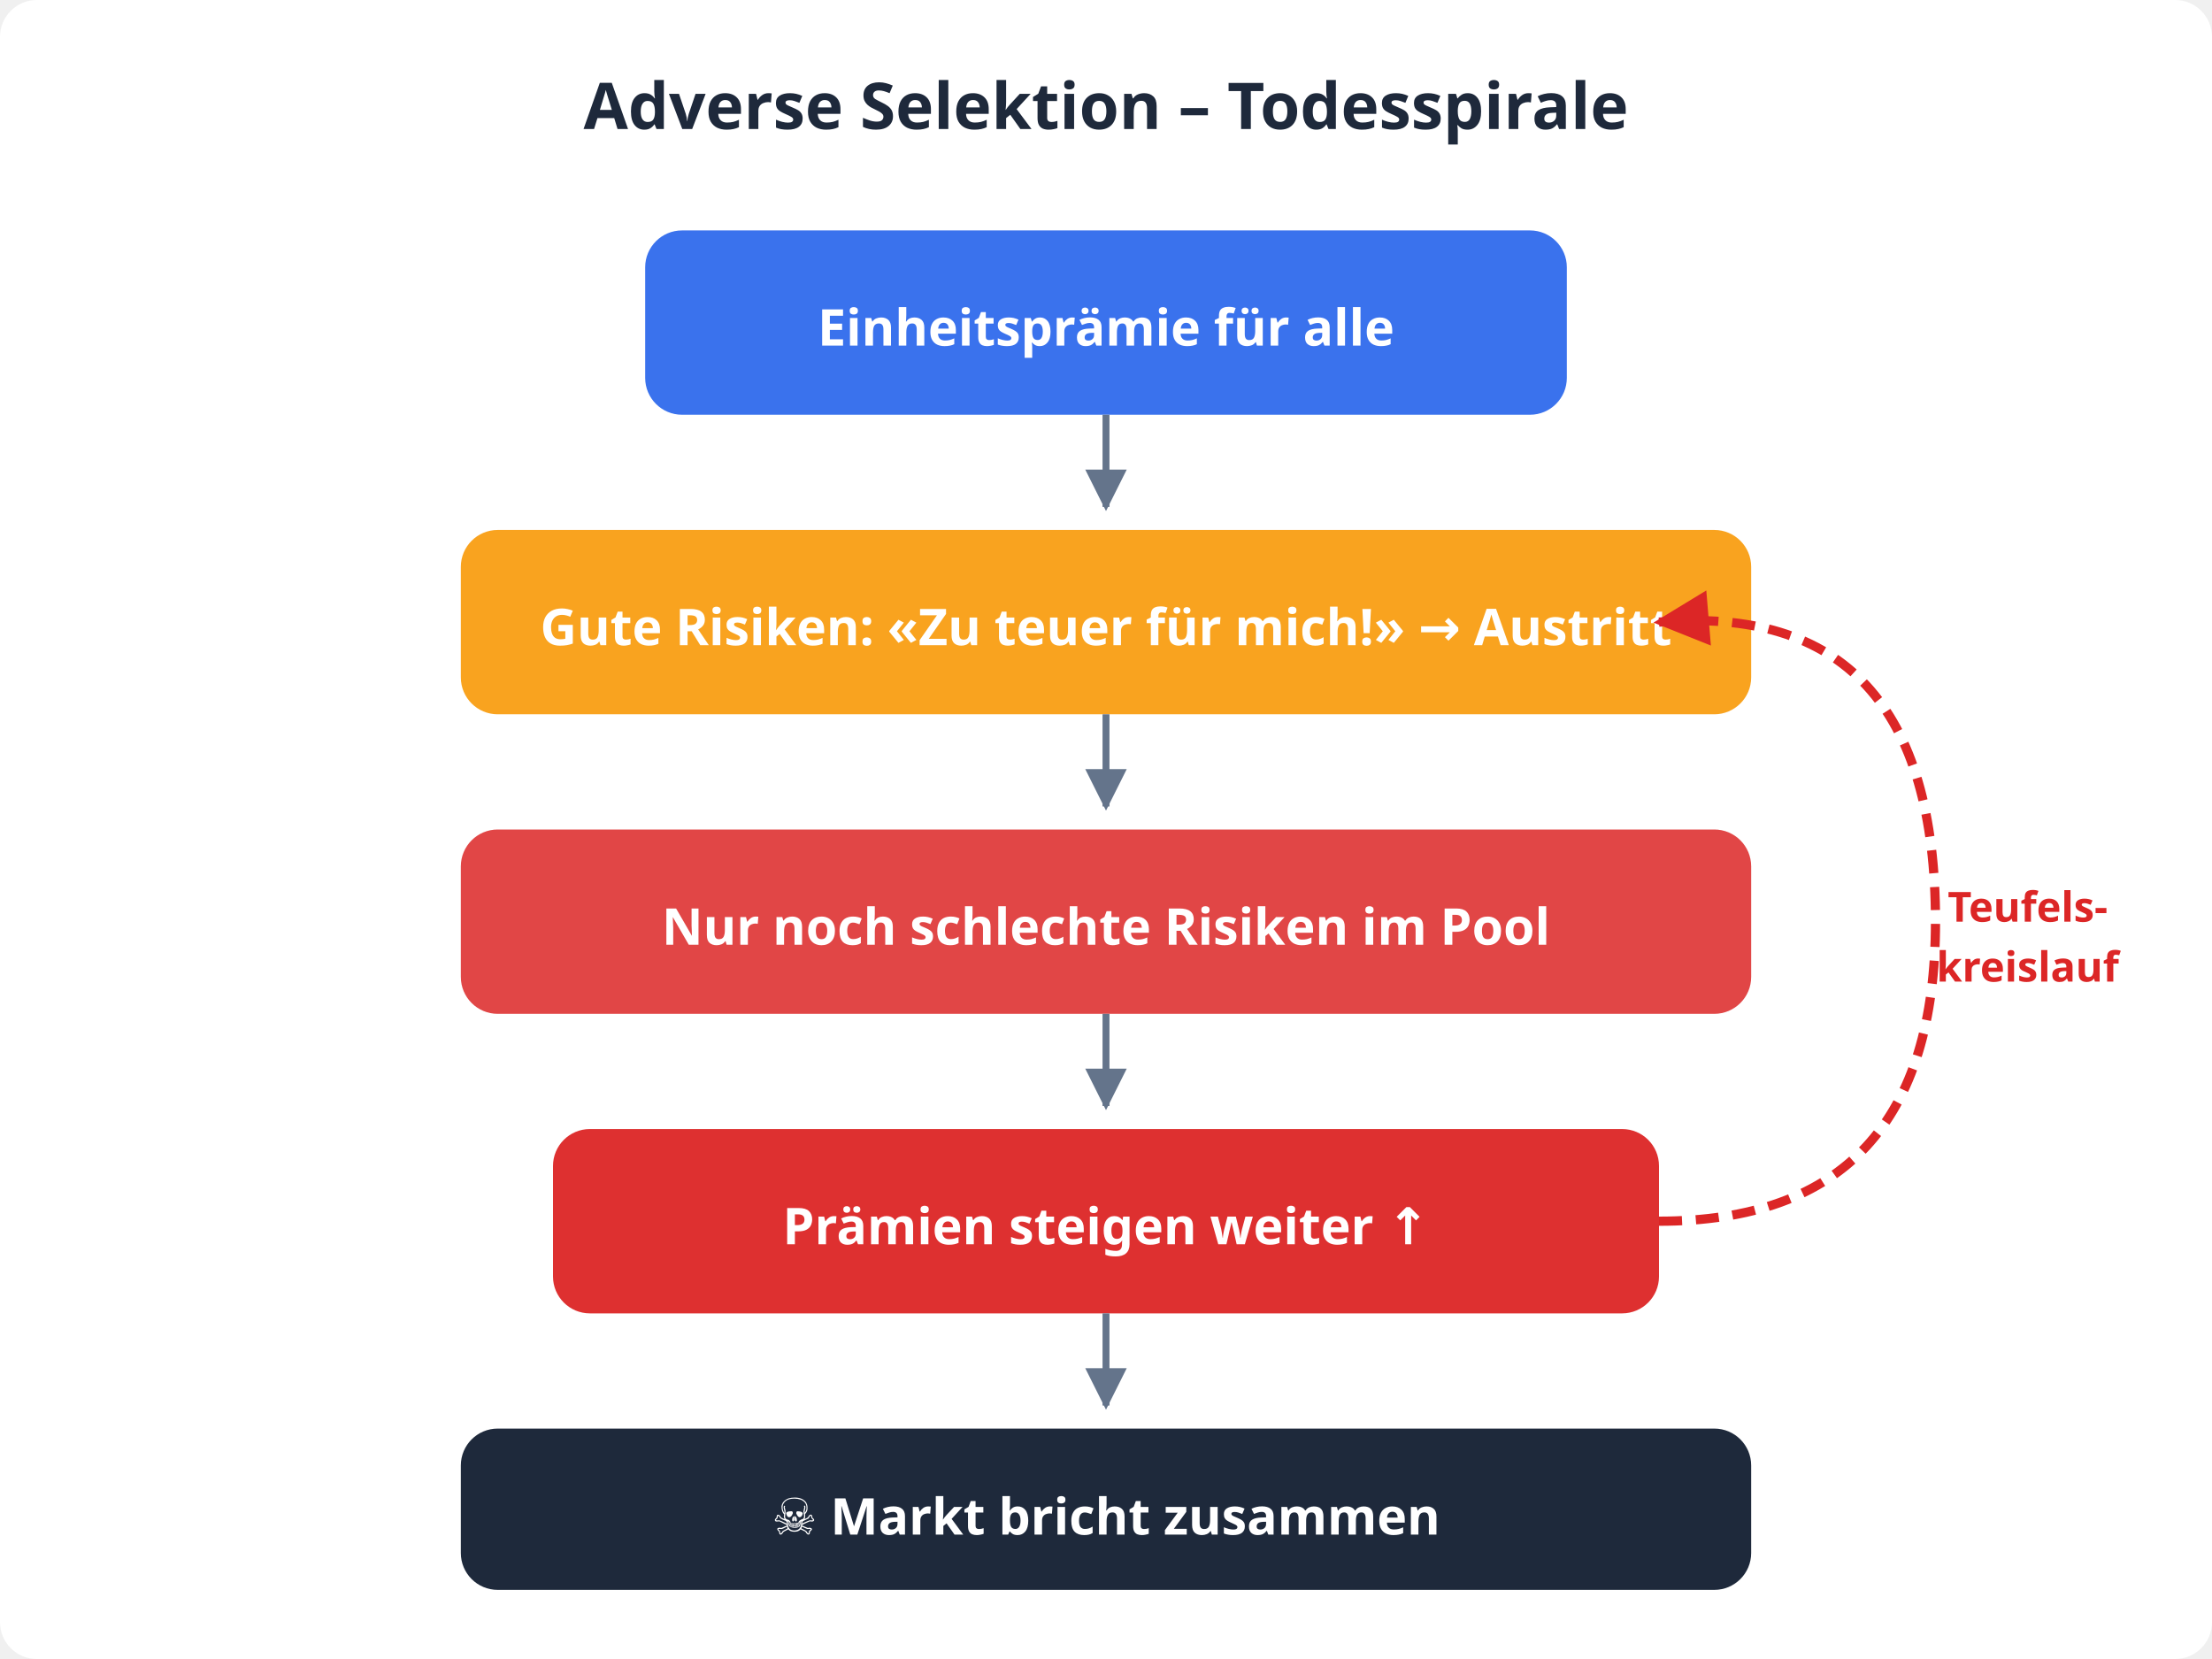
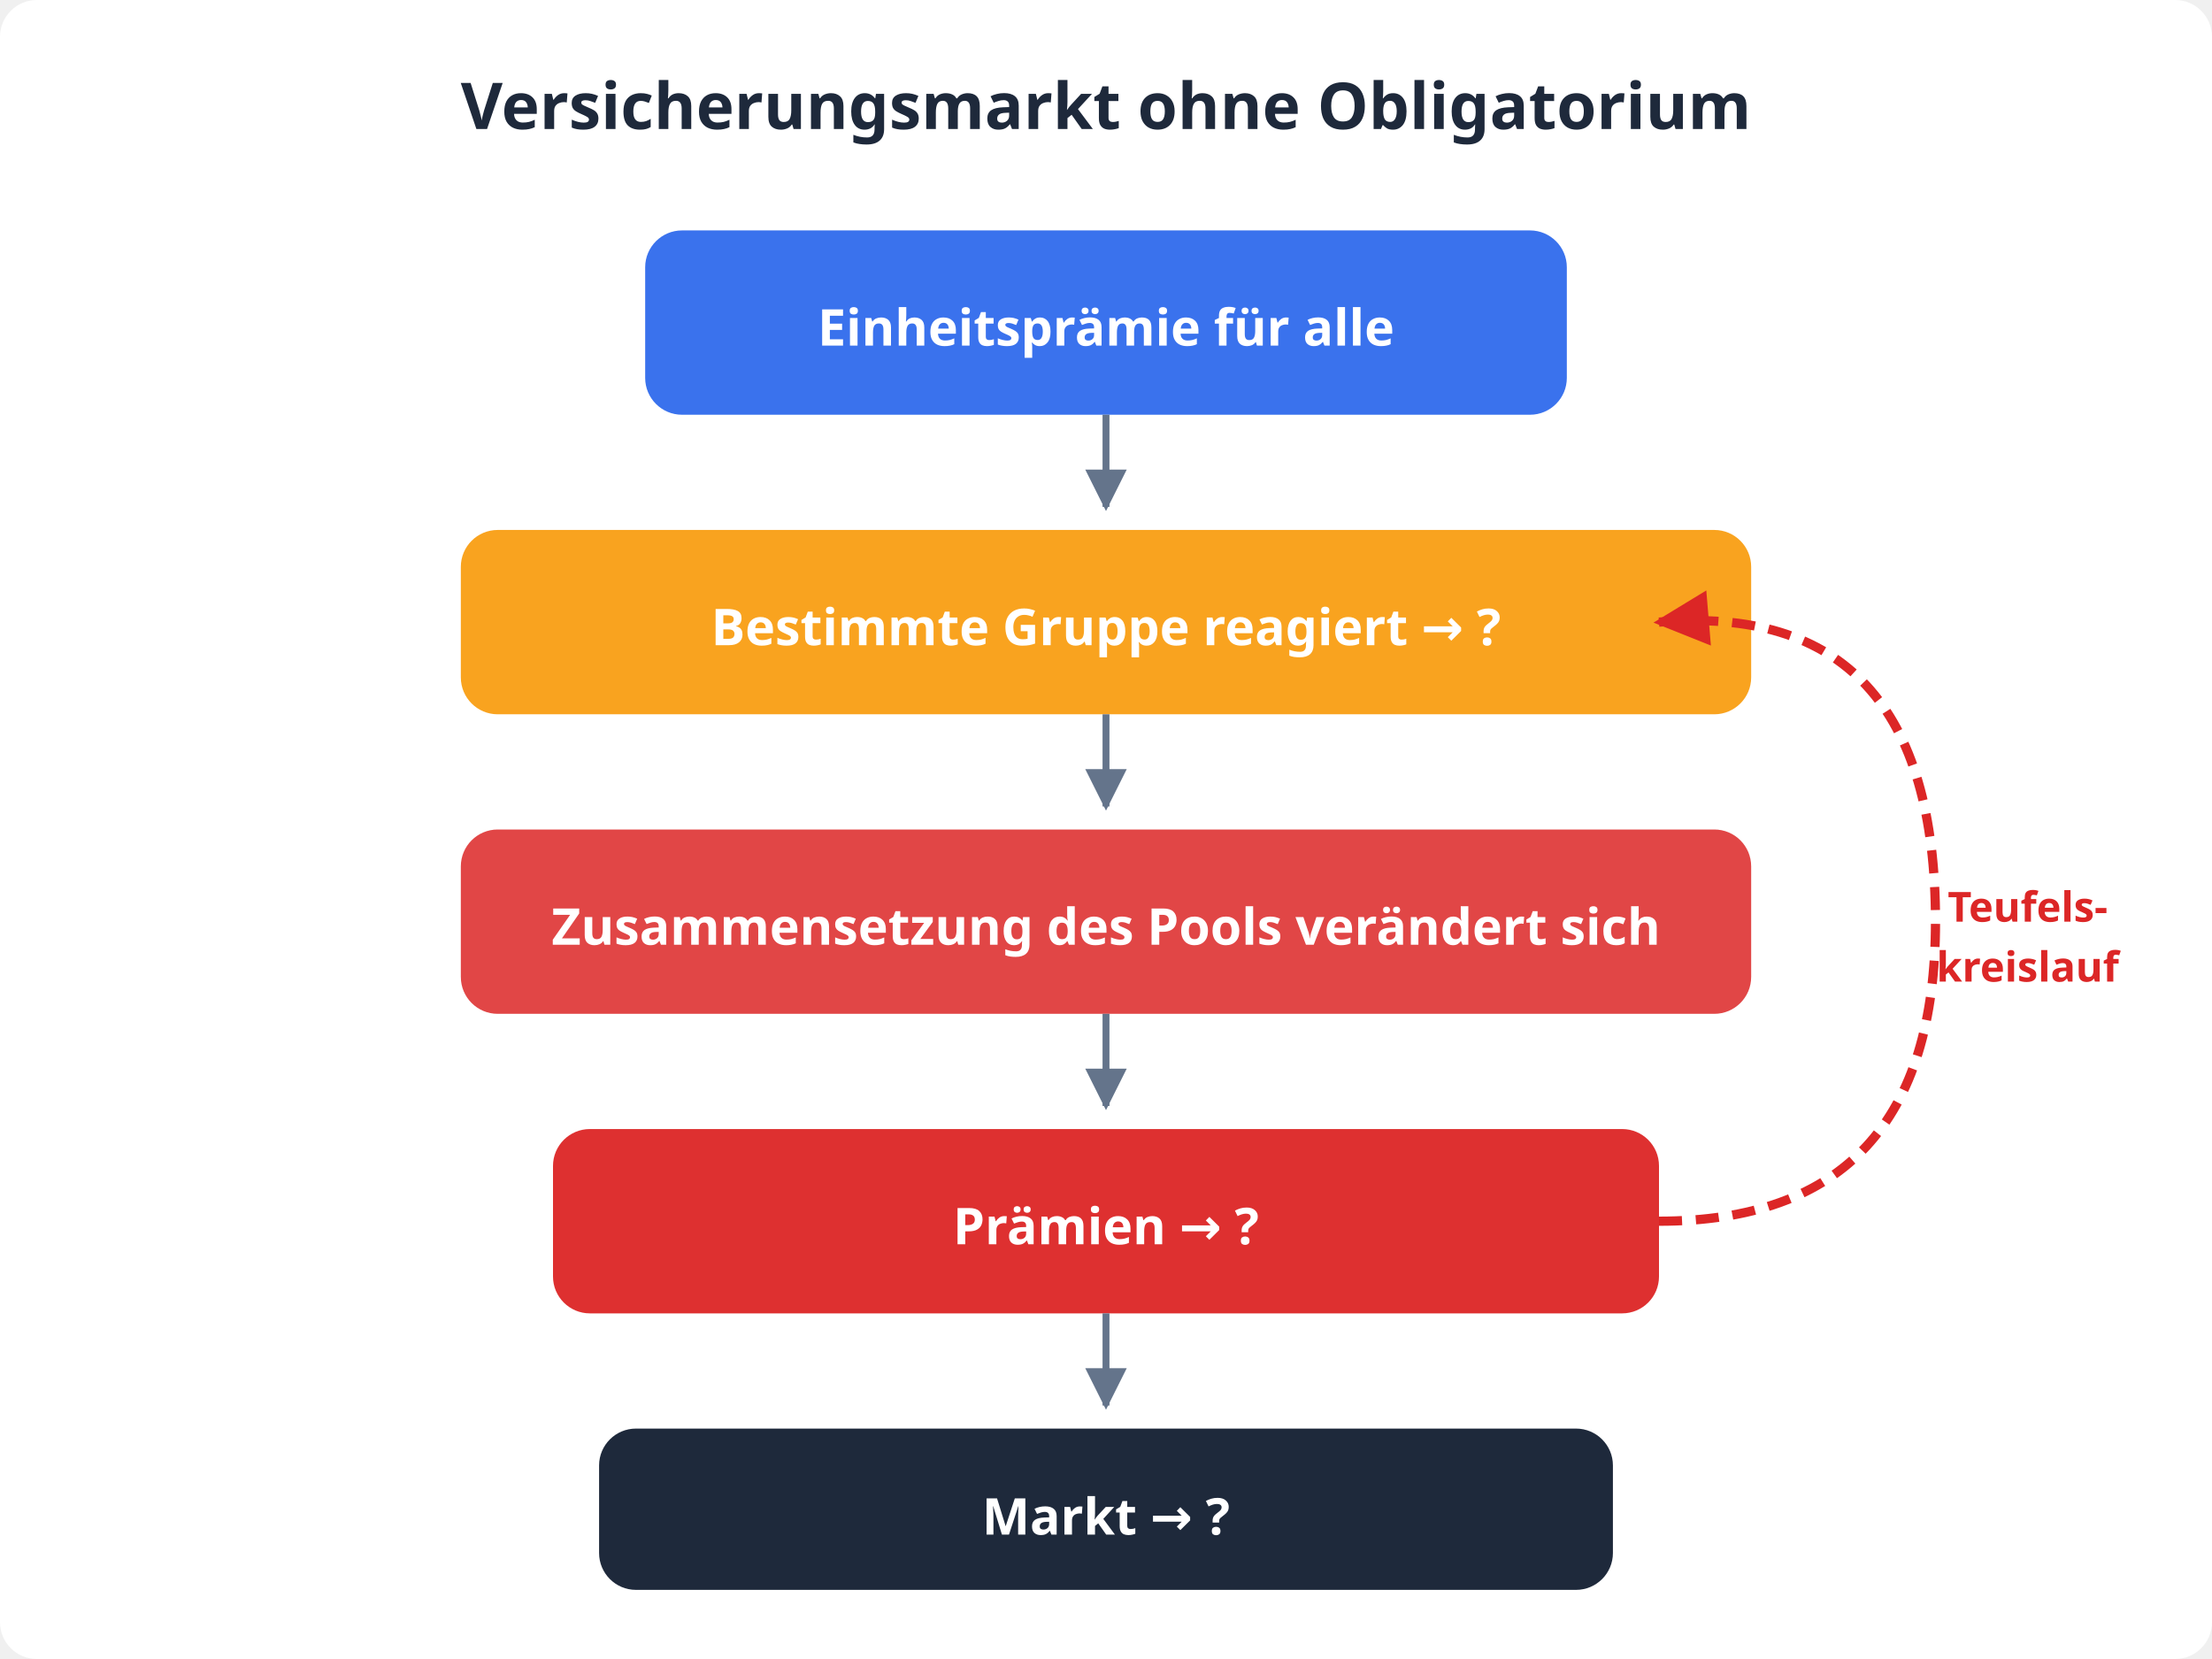
<svg xmlns="http://www.w3.org/2000/svg" viewBox="0 0 480 360" font-family="DM Sans, system-ui, sans-serif">
  <rect width="480" height="360" fill="#fff" rx="8" />
-   <text x="240" y="28" text-anchor="middle" font-size="14" font-weight="700" fill="#1e293b">Adverse Selektion – Todesspirale</text>
+   <text x="240" y="28" text-anchor="middle" font-size="14" font-weight="700" fill="#1e293b">Versicherungsmarkt ohne Obligatorium</text>
  <rect x="140" y="50" width="200" height="40" rx="8" fill="#2563eb" opacity="0.9" />
  <text x="240" y="75" text-anchor="middle" font-size="11" font-weight="600" fill="#fff">Einheitsprämie für alle</text>
  <path d="M240,90 L240,110" stroke="#64748b" stroke-width="1.5" marker-end="url(#arrowGray)" />
  <rect x="100" y="115" width="280" height="40" rx="8" fill="#f89907" opacity="0.9" />
-   <text x="240" y="140" text-anchor="middle" font-size="11" font-weight="600" fill="#fff">Gute Risiken: «Zu teuer für mich!» → Austritt</text>
+   <text x="240" y="140" text-anchor="middle" font-size="11" font-weight="600" fill="#fff">Bestimmte Gruppe reagiert → ?</text>
  <path d="M240,155 L240,175" stroke="#64748b" stroke-width="1.5" marker-end="url(#arrowGray)" />
  <rect x="100" y="180" width="280" height="40" rx="8" fill="#dc2626" opacity="0.85" />
-   <text x="240" y="205" text-anchor="middle" font-size="11" font-weight="600" fill="#fff">Nur noch schlechte Risiken im Pool</text>
+   <text x="240" y="205" text-anchor="middle" font-size="11" font-weight="600" fill="#fff">Zusammensetzung des Pools verändert sich</text>
  <path d="M240,220 L240,240" stroke="#64748b" stroke-width="1.5" marker-end="url(#arrowGray)" />
  <rect x="120" y="245" width="240" height="40" rx="8" fill="#dc2626" opacity="0.95" />
-   <text x="240" y="270" text-anchor="middle" font-size="11" font-weight="600" fill="#fff">Prämien steigen weiter ↑</text>
+   <text x="240" y="270" text-anchor="middle" font-size="11" font-weight="600" fill="#fff">Prämien → ?</text>
  <path d="M360,265 Q420,265 420,200 Q420,130 360,135" fill="none" stroke="#dc2626" stroke-width="2" stroke-dasharray="5,3" marker-end="url(#arrowRedS)" />
  <text x="440" y="200" text-anchor="middle" font-size="9" fill="#dc2626" font-weight="600">Teufels-</text>
  <text x="440" y="213" text-anchor="middle" font-size="9" fill="#dc2626" font-weight="600">kreislauf</text>
  <path d="M240,285 L240,305" stroke="#64748b" stroke-width="1.5" marker-end="url(#arrowGray)" />
-   <rect x="100" y="310" width="280" height="35" rx="8" fill="#1e293b" />
-   <text x="240" y="333" text-anchor="middle" font-size="11" font-weight="700" fill="#fff">☠ Markt bricht zusammen</text>
+   <rect x="130" y="310" width="220" height="35" rx="8" fill="#1e293b" />
+   <text x="240" y="333" text-anchor="middle" font-size="11" font-weight="700" fill="#fff">Markt → ?</text>
  <defs>
    <marker id="arrowGray" viewBox="0 0 10 10" refX="9" refY="5" markerWidth="6" markerHeight="6" orient="auto">
      <path d="M 0 0 L 10 5 L 0 10 z" fill="#64748b" />
    </marker>
    <marker id="arrowRedS" viewBox="0 0 10 10" refX="9" refY="5" markerWidth="6" markerHeight="6" orient="auto">
      <path d="M 0 0 L 10 5 L 0 10 z" fill="#dc2626" />
    </marker>
  </defs>
</svg>
